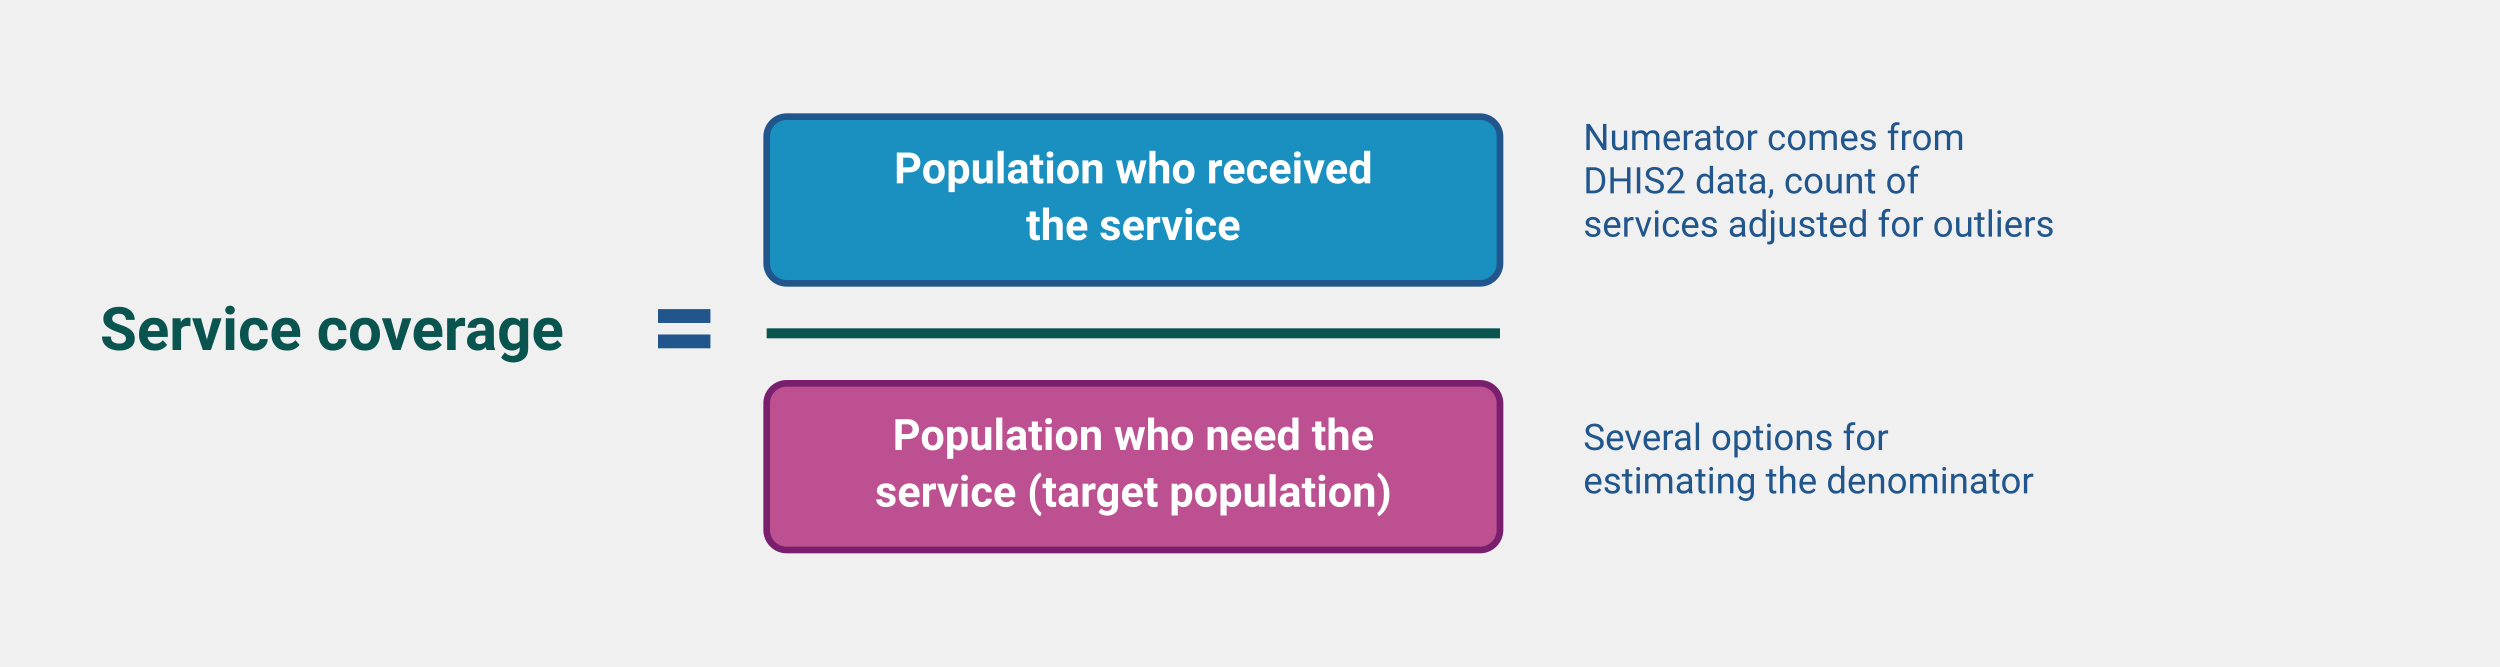
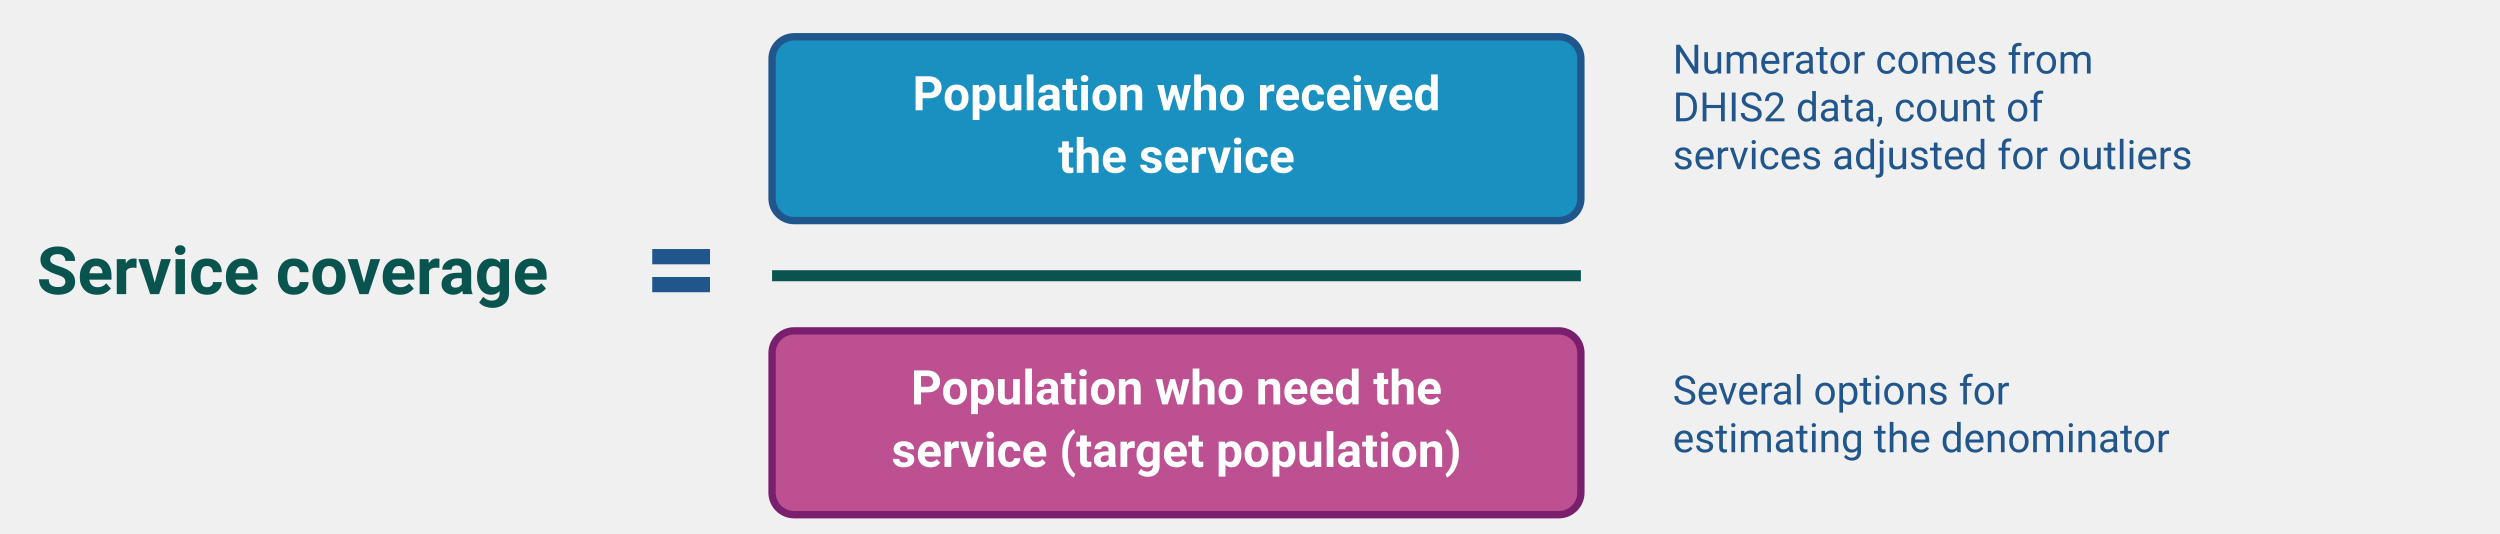
- <svg xmlns="http://www.w3.org/2000/svg" viewBox="0 0 750 200">
+ <svg xmlns="http://www.w3.org/2000/svg" viewBox="20 25 680 145" style="background: transparent;">
  <defs>
    <style>
      .title { font-family: -apple-system, BlinkMacSystemFont, "Segoe UI", Roboto, sans-serif; font-size: 18px; font-weight: 700; fill: #09544F; }
      .equals { font-family: -apple-system, BlinkMacSystemFont, "Segoe UI", Roboto, sans-serif; font-size: 36px; font-weight: 600; fill: #21568C; }
      .fraction-text { font-family: -apple-system, BlinkMacSystemFont, "Segoe UI", Roboto, sans-serif; font-size: 13px; font-weight: 600; fill: #ffffff; text-anchor: middle; }
      .fraction-text-sm { font-family: -apple-system, BlinkMacSystemFont, "Segoe UI", Roboto, sans-serif; font-size: 11px; font-weight: 500; fill: #ffffff; text-anchor: middle; }
      .info-text { font-family: -apple-system, BlinkMacSystemFont, "Segoe UI", Roboto, sans-serif; font-size: 11px; fill: #21568C; }
      .box-num { fill: #1A90C0; stroke: #21568C; stroke-width: 2; rx: 6; }
      .box-denom { fill: #BD5091; stroke: #7A1F6E; stroke-width: 2; rx: 6; }
      .fraction-line { stroke: #09544F; stroke-width: 3; }
      .times { font-family: -apple-system, BlinkMacSystemFont, "Segoe UI", Roboto, sans-serif; font-size: 28px; font-weight: 600; fill: #21568C; }
    </style>
  </defs>
  <text class="title" x="30" y="105">Service coverage</text>
  <text class="equals" x="195" y="110">=</text>
  <rect class="box-num" x="230" y="35" width="220" height="50" />
  <text class="fraction-text" x="340" y="55">Population who received</text>
  <text class="fraction-text" x="340" y="72">the service</text>
  <line class="fraction-line" x1="230" y1="100" x2="450" y2="100" />
  <rect class="box-denom" x="230" y="115" width="220" height="50" />
  <text class="fraction-text" x="340" y="135">Population who need the</text>
  <text class="fraction-text" x="340" y="152">service (target population)</text>
  <text class="info-text" x="475" y="45">Numerator comes from</text>
  <text class="info-text" x="475" y="58">DHIS2 data, count of</text>
  <text class="info-text" x="475" y="71">services adjusted for outliers</text>
  <text class="info-text" x="475" y="135">Several options for</text>
  <text class="info-text" x="475" y="148">estimating the denominator</text>
</svg>
